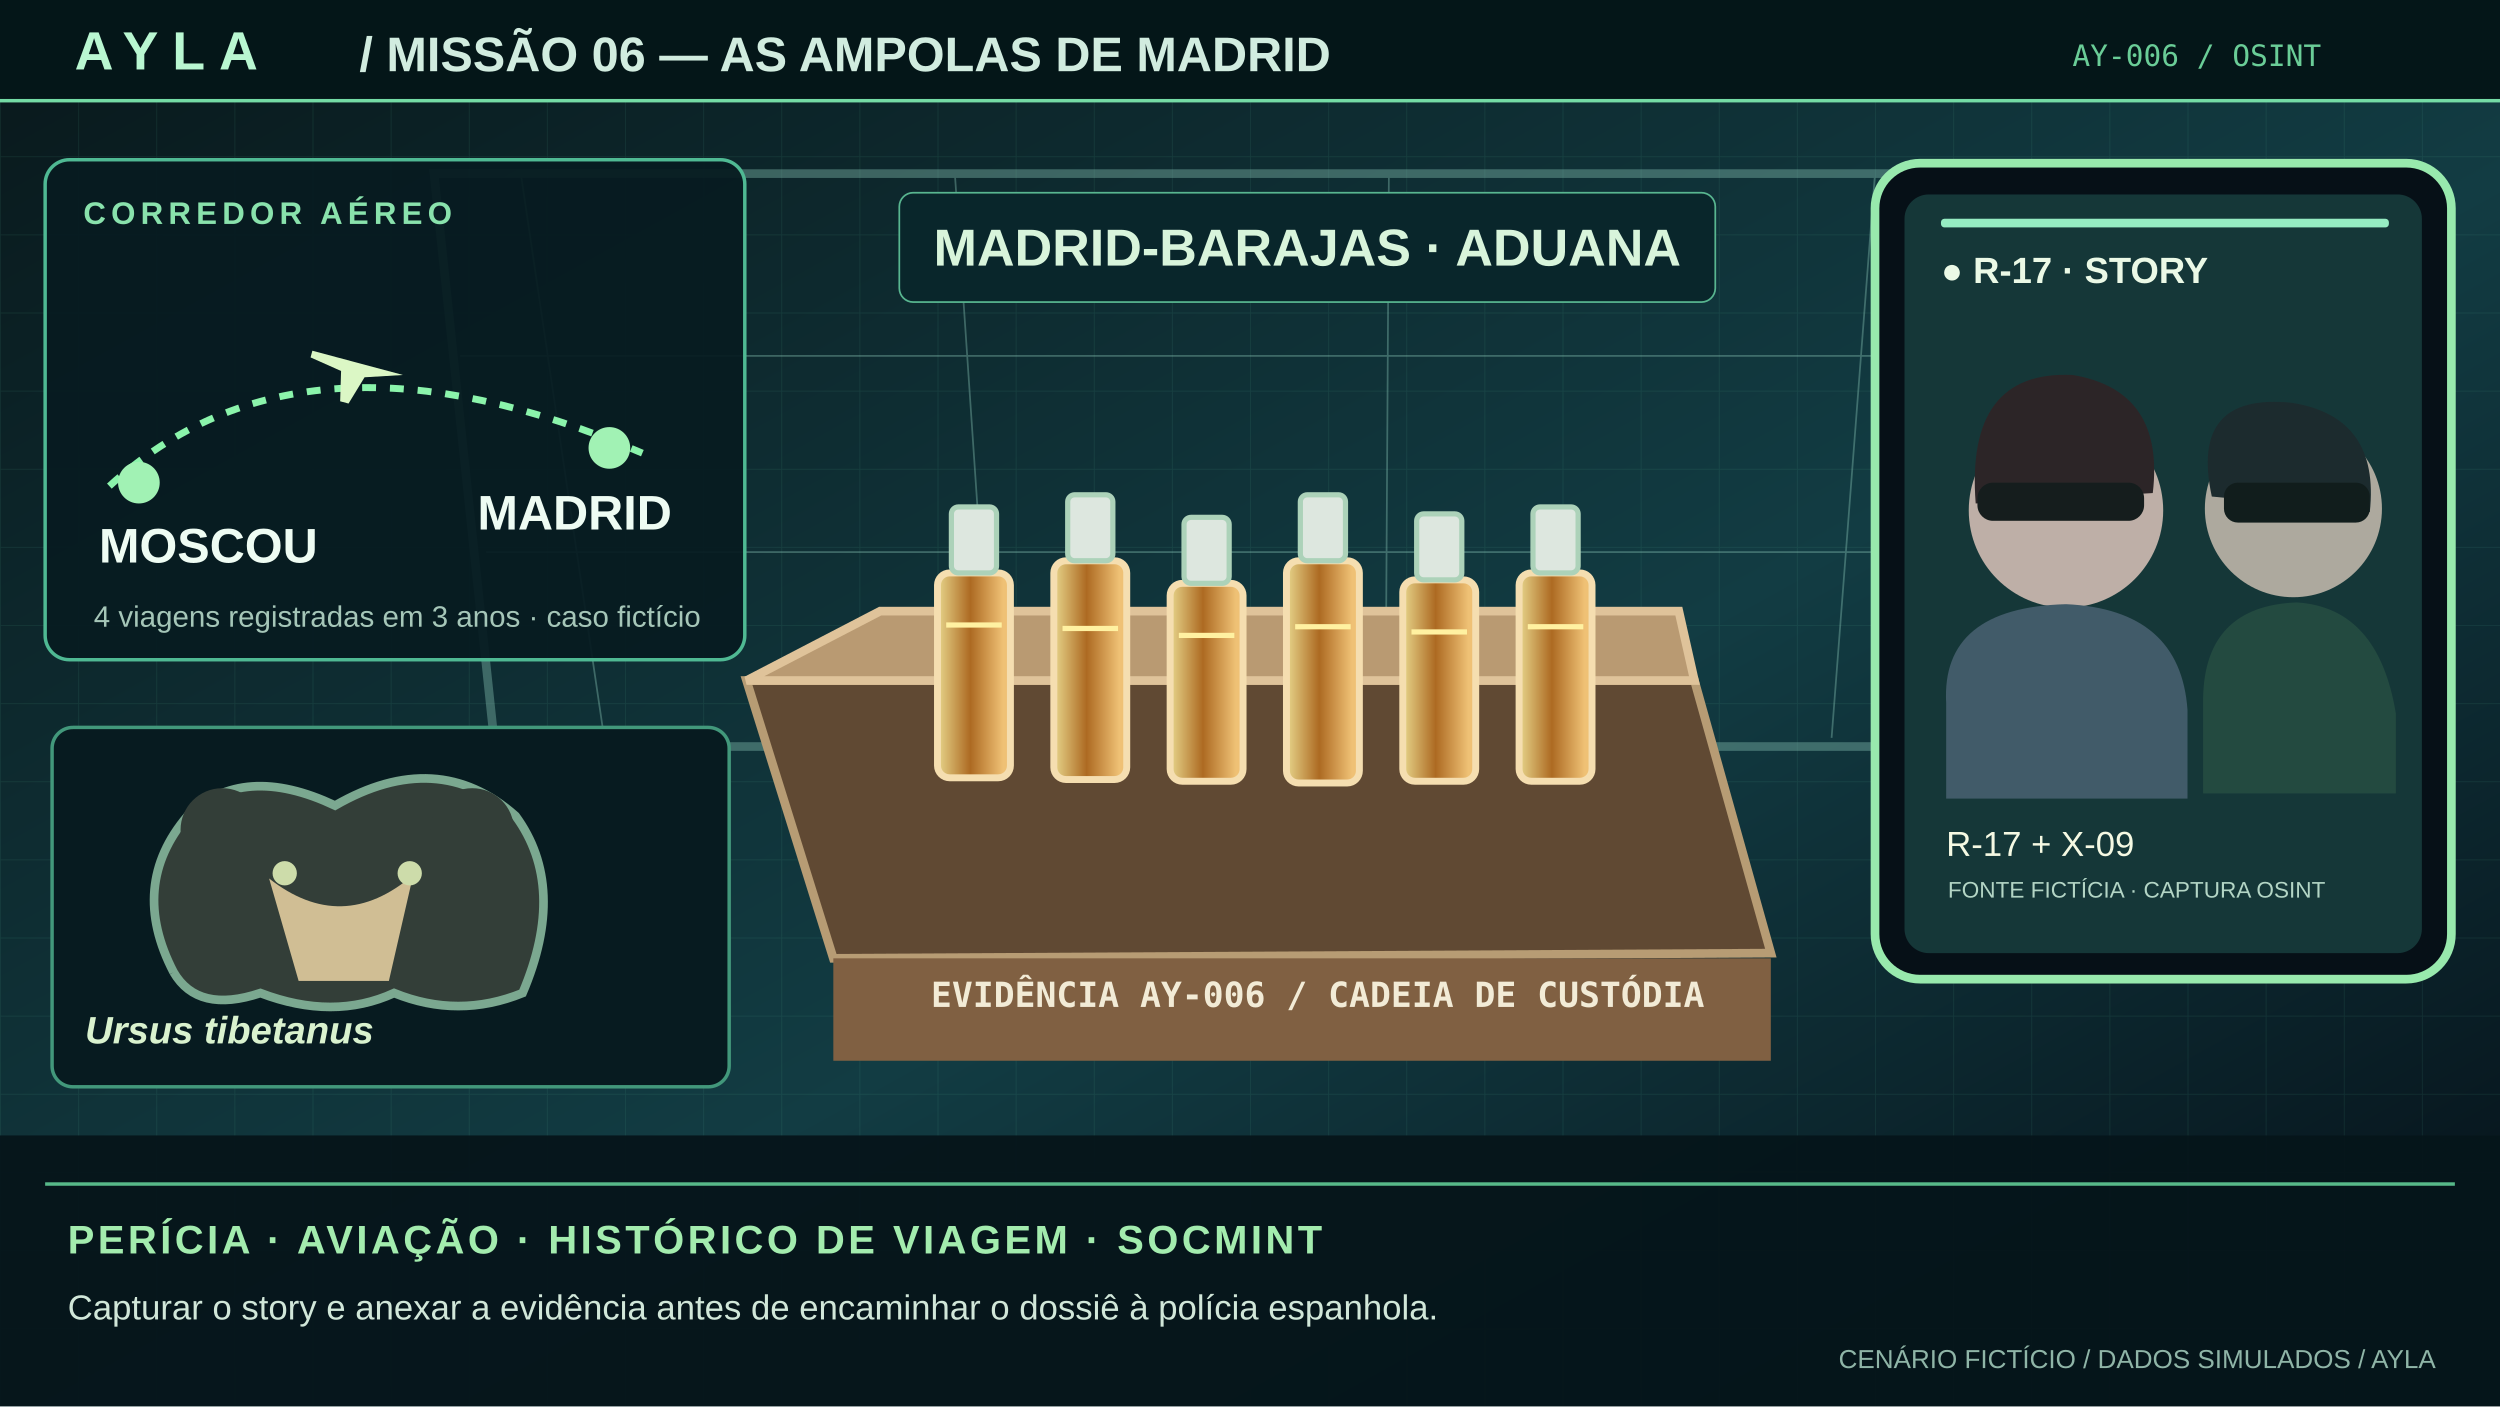
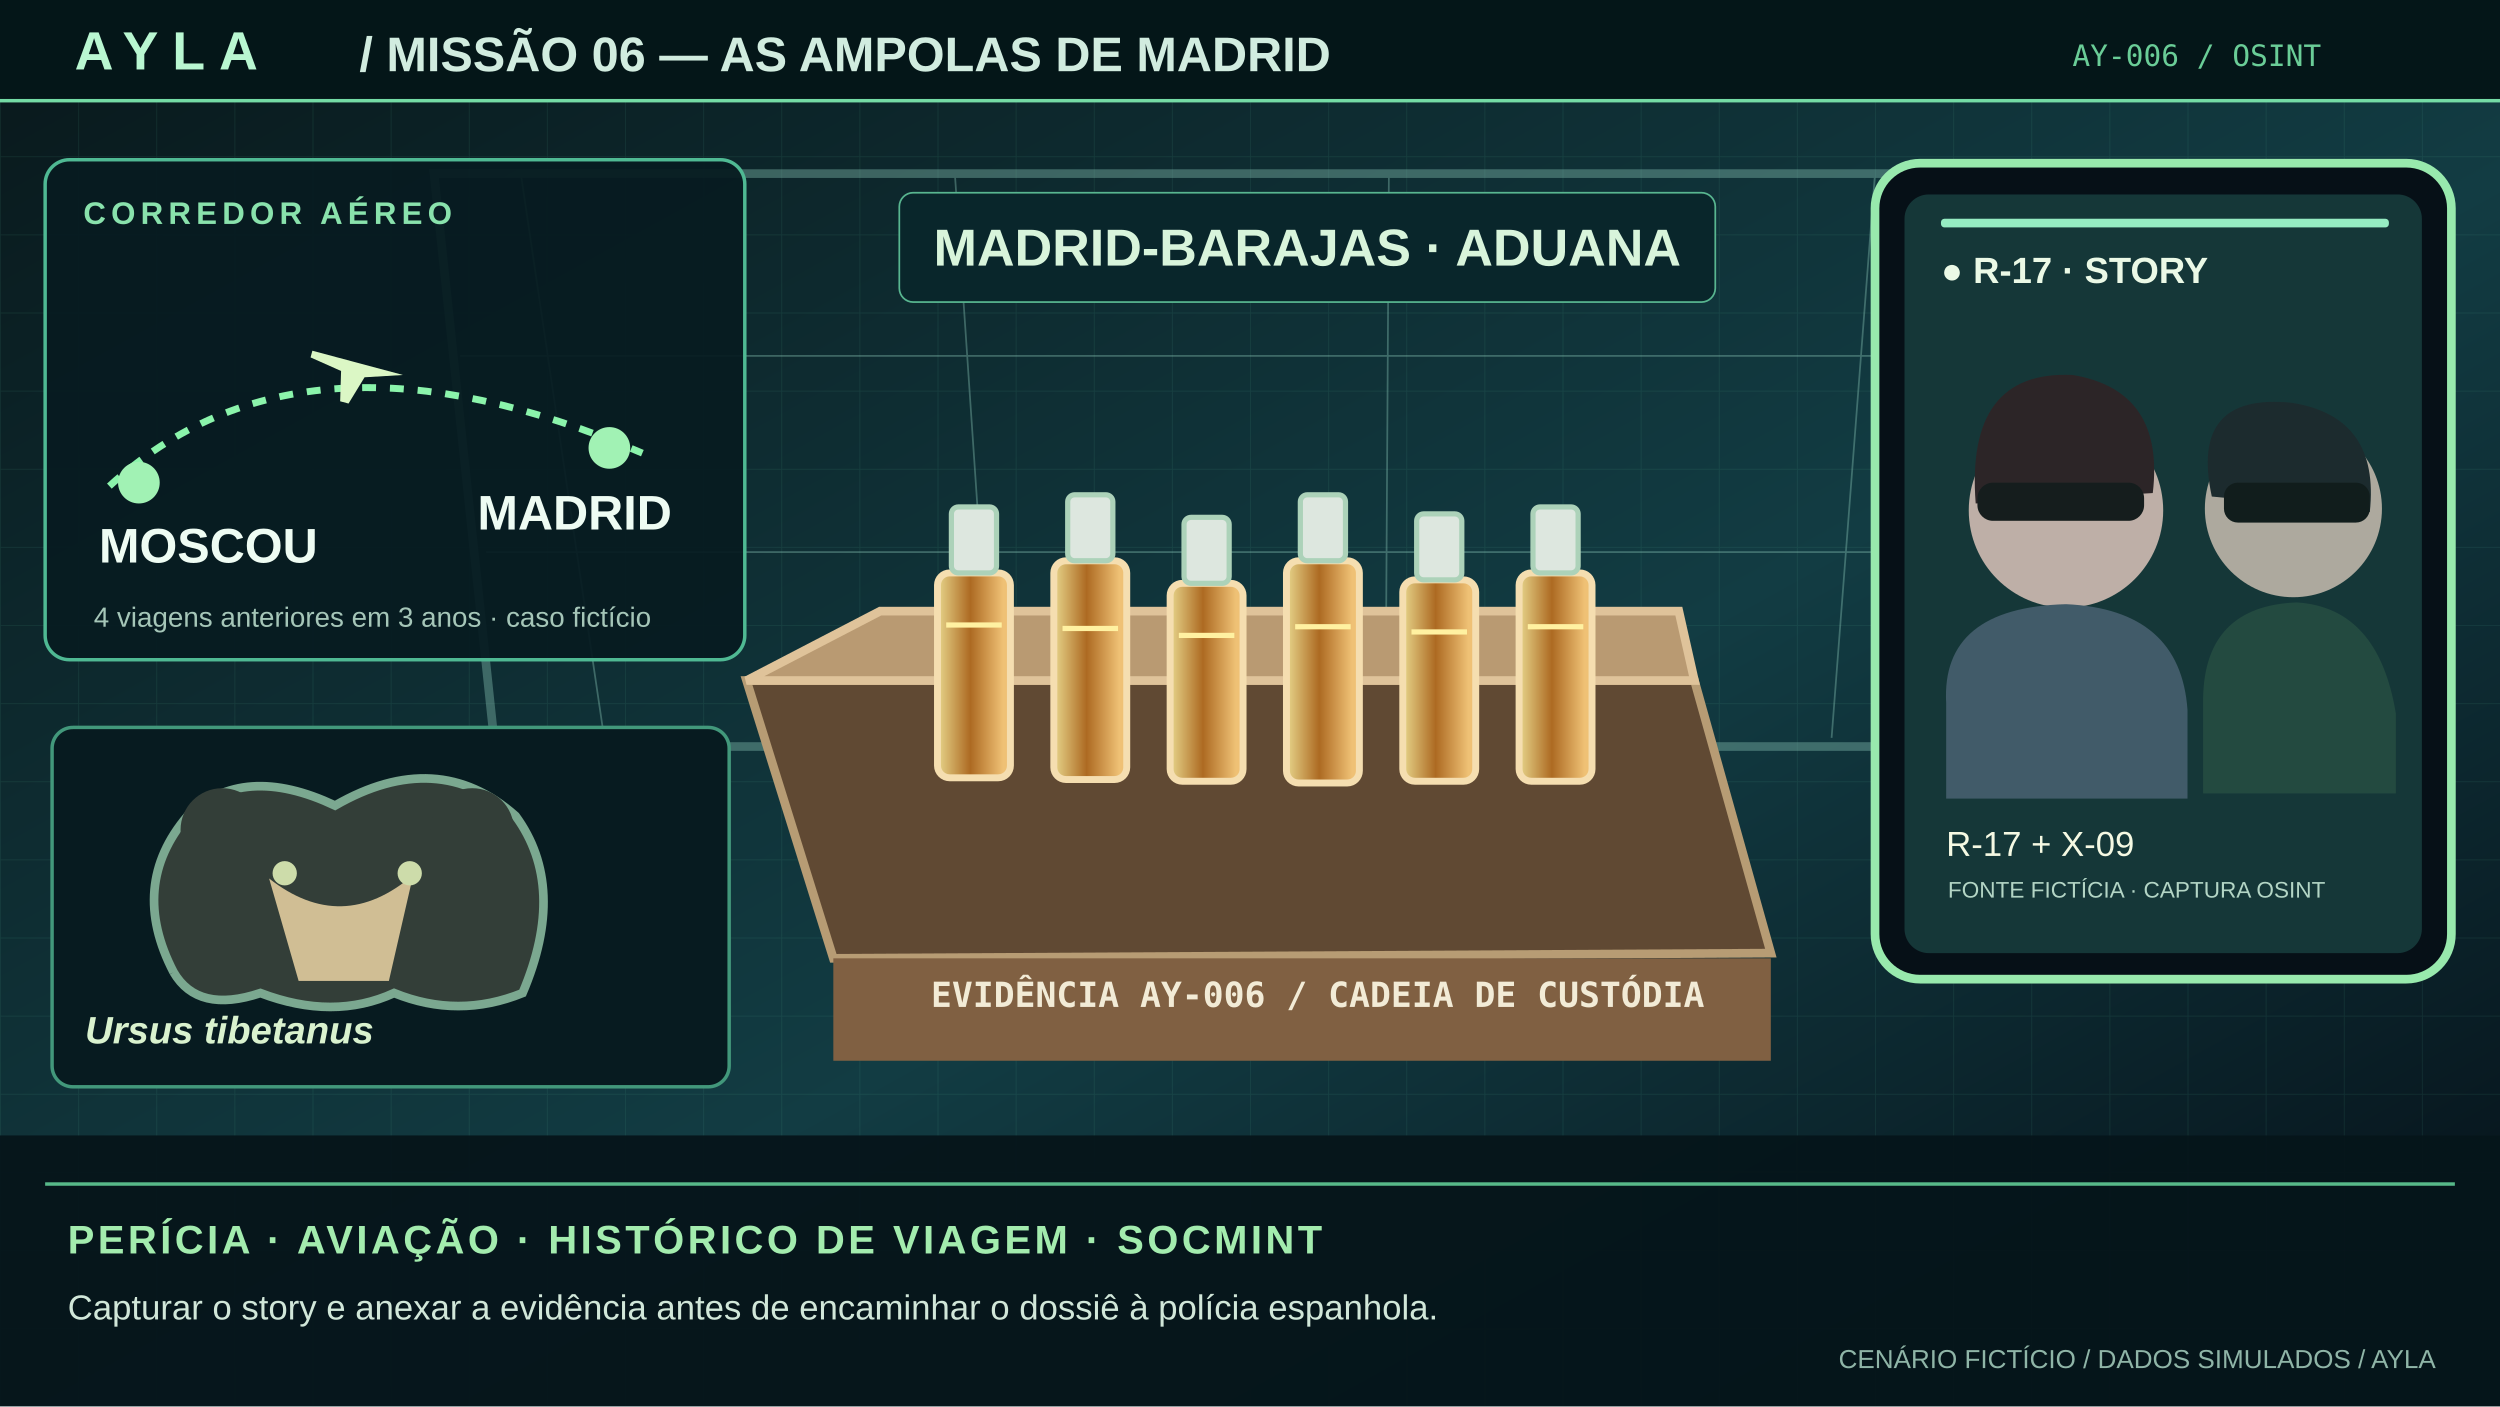
<svg xmlns="http://www.w3.org/2000/svg" width="1440" height="810" viewBox="0 0 1440 810" role="img" aria-label="AYLA Mission Six: fictional bear bile seizure, Moscow–Madrid route and a preserved social-media story">
  <defs>
    <linearGradient id="background" x1="0" y1="0" x2="1" y2="1">
      <stop stop-color="#09181b" />
      <stop offset=".56" stop-color="#123c43" />
      <stop offset="1" stop-color="#050e16" />
    </linearGradient>
    <linearGradient id="a" x1="0" y1="0" x2="0" y2="1">
      <stop stop-color="#8ee1b1" />
      <stop offset="1" stop-color="#1b7066" />
    </linearGradient>
    <linearGradient id="vial" x1="0" x2="1">
      <stop stop-color="#e7d58b" />
      <stop offset=".45" stop-color="#ad6a22" />
      <stop offset=".9" stop-color="#efc175" />
    </linearGradient>
    <filter id="glow">
      <feGaussianBlur stdDeviation="7" />
    </filter>
    <pattern id="grid" width="45" height="45" patternUnits="userSpaceOnUse">
      <path d="M45 0H0V45" fill="none" stroke="#5ccaa0" stroke-opacity=".10" />
    </pattern>
  </defs>
  <rect width="1440" height="810" fill="url(#background)" />
  <rect width="1440" height="810" fill="url(#grid)" />
  <path d="M0 0H1440V58H0z" fill="#041618" />
  <path d="M0 58H1440" stroke="#74dba5" stroke-width="2" />
  <text x="43" y="40" fill="#b9f7d1" font-family="Arial,sans-serif" font-weight="700" font-size="31" letter-spacing="8">AYLA</text>
  <text x="207" y="41" fill="#d1ecdf" font-family="Arial,sans-serif" font-size="28" font-weight="700">/  MISSÃO 06 — AS AMPOLAS DE MADRID</text>
  <text x="1337" y="38" fill="#6acd97" font-family="monospace" font-size="17" text-anchor="end">AY-006 / OSINT</text>
  <g opacity=".38" stroke="#8cc9b9" fill="none">
    <path stroke-width="5" d="M250 100H1330L1390 430H285Z" />
    <path d="M300 100L348 425M550 100L572 425M800 100L798 425M1080 100L1055 425M1320 100L1275 425" />
    <path d="M265 205H1375M280 318H1384" />
  </g>
  <rect x="518" y="111" width="470" height="63" rx="8" fill="#09262b" stroke="#58b690" />
  <text x="753" y="153" fill="#d8f4db" font-size="30" font-weight="700" font-family="Arial" text-anchor="middle">MADRID-BARAJAS · ADUANA</text>
  <rect x="26" y="92" width="403" height="288" rx="14" fill="#071b21" fill-opacity=".93" stroke="#4fb993" stroke-width="2" />
  <text x="48" y="129" font-size="18" font-weight="700" font-family="Arial" fill="#89e2ac" letter-spacing="3">CORREDOR AÉREO</text>
  <path d="M63 280Q175 177 370 261" stroke="#8bf4ab" stroke-width="4" stroke-dasharray="8 8" fill="none" />
  <circle cx="80" cy="278" r="12" fill="#a1f2b4" />
  <circle cx="351" cy="258" r="12" fill="#a1f2b4" />
  <text x="57" y="324" font-family="Arial" font-size="28" font-weight="700" fill="#eefcf3">MOSCOU</text>
  <text x="275" y="305" font-family="Arial" font-size="28" font-weight="700" fill="#eefcf3">MADRID</text>
  <g transform="translate(206 209) rotate(15)">
    <path d="M-27 0H27L6 7L1 24H-4L-8 7L-27 4Z" fill="#dbf7c5" />
  </g>
-   <text x="54" y="361" font-size="17" fill="#a5c6b8" font-family="Arial">4 viagens registradas em 3 anos · caso fictício</text>
+   <text x="54" y="361" font-size="16" fill="#a5c6b8" font-family="Arial">4 viagens anteriores em 3 anos · caso fictício</text>
  <path d="M430 392L976 392L1020 549L480 552Z" fill="#604933" stroke="#b79c74" stroke-width="5" />
  <path d="M430 392L507 352H967L976 392Z" fill="#b99a72" stroke="#dfc39a" stroke-width="5" />
  <path d="M480 552H1020V611H480Z" fill="#806042" />
  <text x="759" y="580" text-anchor="middle" font-size="20" font-weight="700" font-family="monospace" fill="#f2ebd6">EVIDÊNCIA AY-006 / CADEIA DE CUSTÓDIA</text>
  <g>
    <g transform="translate(540 292)">
      <rect x="0" y="38" width="42" height="118" rx="7" fill="url(#vial)" stroke="#f5deb0" stroke-width="4" />
      <rect x="8" y="0" width="26" height="38" rx="4" fill="#dde7df" stroke="#acd2b9" stroke-width="3" />
      <path d="M5 68H37" stroke="#fff1a1" stroke-width="3" />
    </g>
    <g transform="translate(607 285)">
      <rect x="0" y="38" width="42" height="126" rx="7" fill="url(#vial)" stroke="#f5deb0" stroke-width="4" />
      <rect x="8" y="0" width="26" height="38" rx="4" fill="#dde7df" stroke="#acd2b9" stroke-width="3" />
      <path d="M5 77H37" stroke="#fff1a1" stroke-width="3" />
    </g>
    <g transform="translate(674 298)">
      <rect x="0" y="38" width="42" height="114" rx="7" fill="url(#vial)" stroke="#f5deb0" stroke-width="4" />
      <rect x="8" y="0" width="26" height="38" rx="4" fill="#dde7df" stroke="#acd2b9" stroke-width="3" />
      <path d="M5 68H37" stroke="#fff1a1" stroke-width="3" />
    </g>
    <g transform="translate(741 285)">
      <rect x="0" y="38" width="42" height="128" rx="7" fill="url(#vial)" stroke="#f5deb0" stroke-width="4" />
      <rect x="8" y="0" width="26" height="38" rx="4" fill="#dde7df" stroke="#acd2b9" stroke-width="3" />
      <path d="M5 76H37" stroke="#fff1a1" stroke-width="3" />
    </g>
    <g transform="translate(808 296)">
      <rect x="0" y="38" width="42" height="116" rx="7" fill="url(#vial)" stroke="#f5deb0" stroke-width="4" />
      <rect x="8" y="0" width="26" height="38" rx="4" fill="#dde7df" stroke="#acd2b9" stroke-width="3" />
      <path d="M5 68H37" stroke="#fff1a1" stroke-width="3" />
    </g>
    <g transform="translate(875 292)">
      <rect x="0" y="38" width="42" height="120" rx="7" fill="url(#vial)" stroke="#f5deb0" stroke-width="4" />
      <rect x="8" y="0" width="26" height="38" rx="4" fill="#dde7df" stroke="#acd2b9" stroke-width="3" />
      <path d="M5 69H37" stroke="#fff1a1" stroke-width="3" />
    </g>
  </g>
  <rect x="1080" y="94" width="332" height="470" rx="26" fill="#061017" stroke="#98e9ad" stroke-width="5" />
  <rect x="1097" y="112" width="298" height="437" rx="14" fill="#153738" />
  <rect x="1118" y="126" width="258" height="5" rx="2" fill="#96ecc2" />
  <text x="1118" y="163" font-family="Arial" font-size="21" font-weight="700" fill="#ebf9e6">● R-17 · STORY</text>
  <g>
    <circle cx="1190" cy="294" r="56" fill="#beafa7" />
    <path d="M1138 290Q1132 213 1194 216Q1247 225 1240 284" fill="#2c2527" />
    <path d="M1121 405Q1118 350 1190 348Q1256 351 1260 409V460H1121Z" fill="#415b69" />
    <circle cx="1321" cy="293" r="51" fill="#ada99e" />
    <path d="M1274 286Q1261 226 1320 232Q1371 240 1365 295" fill="#1c2b2e" />
    <path d="M1269 402Q1270 349 1323 347Q1370 350 1380 411V457H1269Z" fill="#234a40" />
    <rect x="1139" y="278" width="96" height="22" rx="9" fill="#151d1d" />
    <rect x="1281" y="278" width="84" height="23" rx="8" fill="#111d1c" />
  </g>
  <text x="1121" y="493" font-family="Arial" font-size="20" fill="#f5f9e3">R-17 + X-09</text>
  <text x="1122" y="517" font-family="Arial" font-size="13" fill="#b3d5c5">FONTE FICTÍCIA · CAPTURA OSINT</text>
  <rect x="30" y="419" width="390" height="207" rx="12" fill="#071b20" stroke="#42987b" stroke-width="2" />
  <path d="M100 560Q74 510 108 470Q140 439 193 464Q252 430 297 470Q327 511 301 572Q264 587 227 572Q192 588 150 572Q114 584 100 560" fill="#333e38" stroke="#7ba890" stroke-width="5" />
  <circle cx="128" cy="478" r="24" fill="#333e38" />
  <circle cx="272" cy="478" r="24" fill="#333e38" />
  <path d="M155 506Q197 539 238 504L224 565L172 565Z" fill="#d0be94" />
  <circle cx="164" cy="503" r="7" fill="#cddcaa" />
  <circle cx="236" cy="503" r="7" fill="#cddcaa" />
  <text x="49" y="601" fill="#d9f2ce" font-size="22" font-weight="700" font-family="Arial" font-style="italic">Ursus tibetanus</text>
  <rect x="0" y="654" width="1440" height="156" fill="#06151a" fill-opacity=".96" />
  <path d="M26 682H1414" stroke="#57b989" stroke-width="2" />
  <text x="39" y="722" fill="#a3ecae" font-size="23" font-family="Arial" font-weight="700" letter-spacing="2">PERÍCIA · AVIAÇÃO · HISTÓRICO DE VIAGEM · SOCMINT</text>
  <text x="39" y="760" fill="#d1e7d9" font-size="20" font-family="Arial">Capturar o story e anexar a evidência antes de encaminhar o dossiê à polícia espanhola.</text>
  <text x="1403" y="788" text-anchor="end" font-size="15" font-family="Arial" fill="#8fb5a7">CENÁRIO FICTÍCIO / DADOS SIMULADOS / AYLA</text>
</svg>
